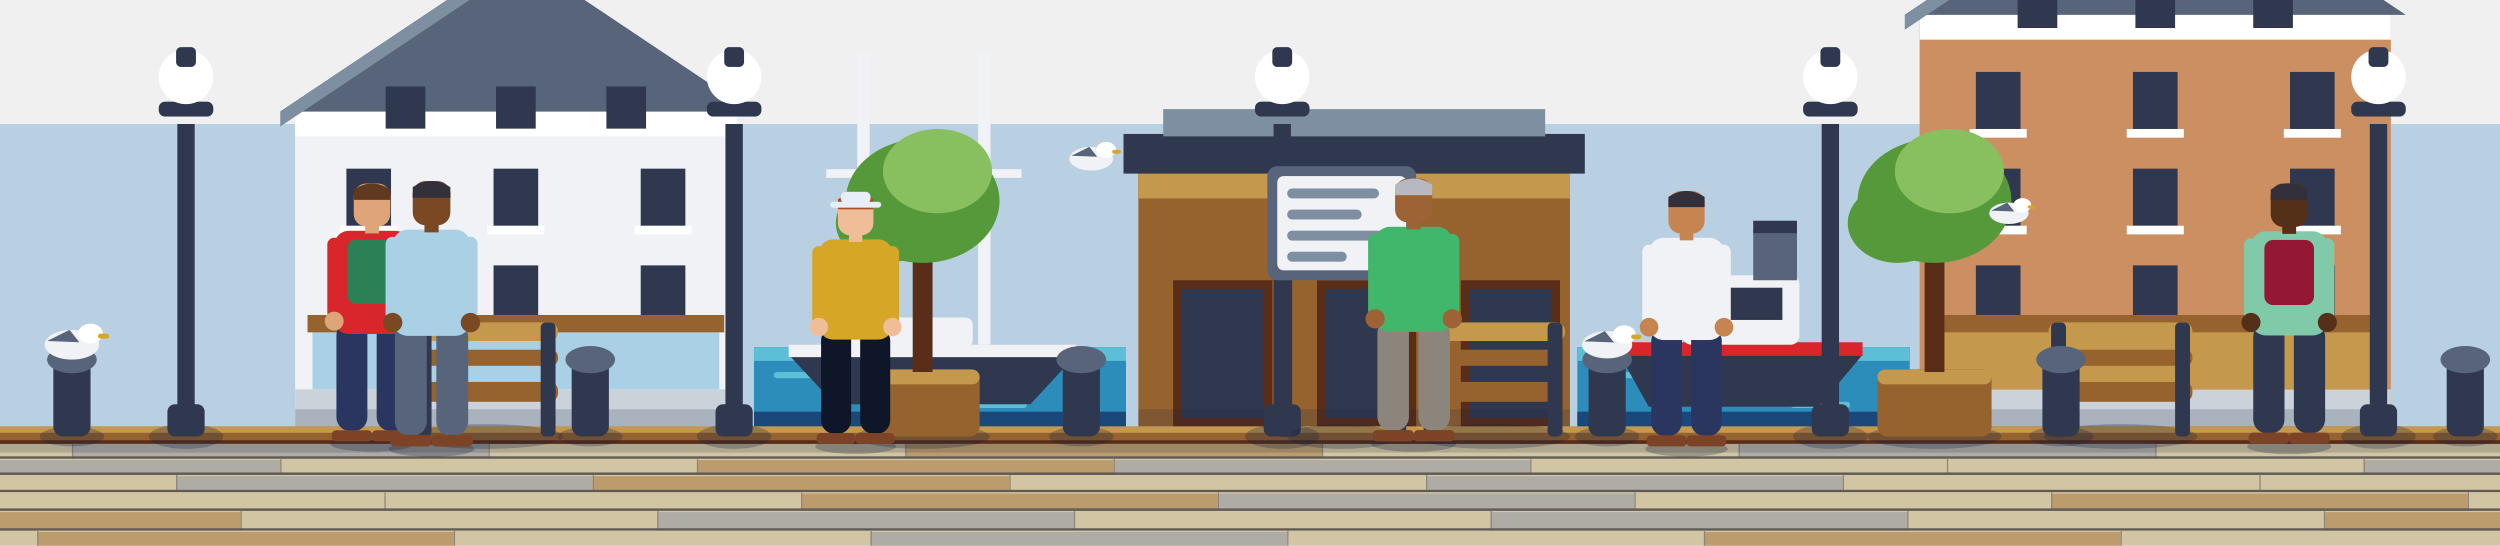
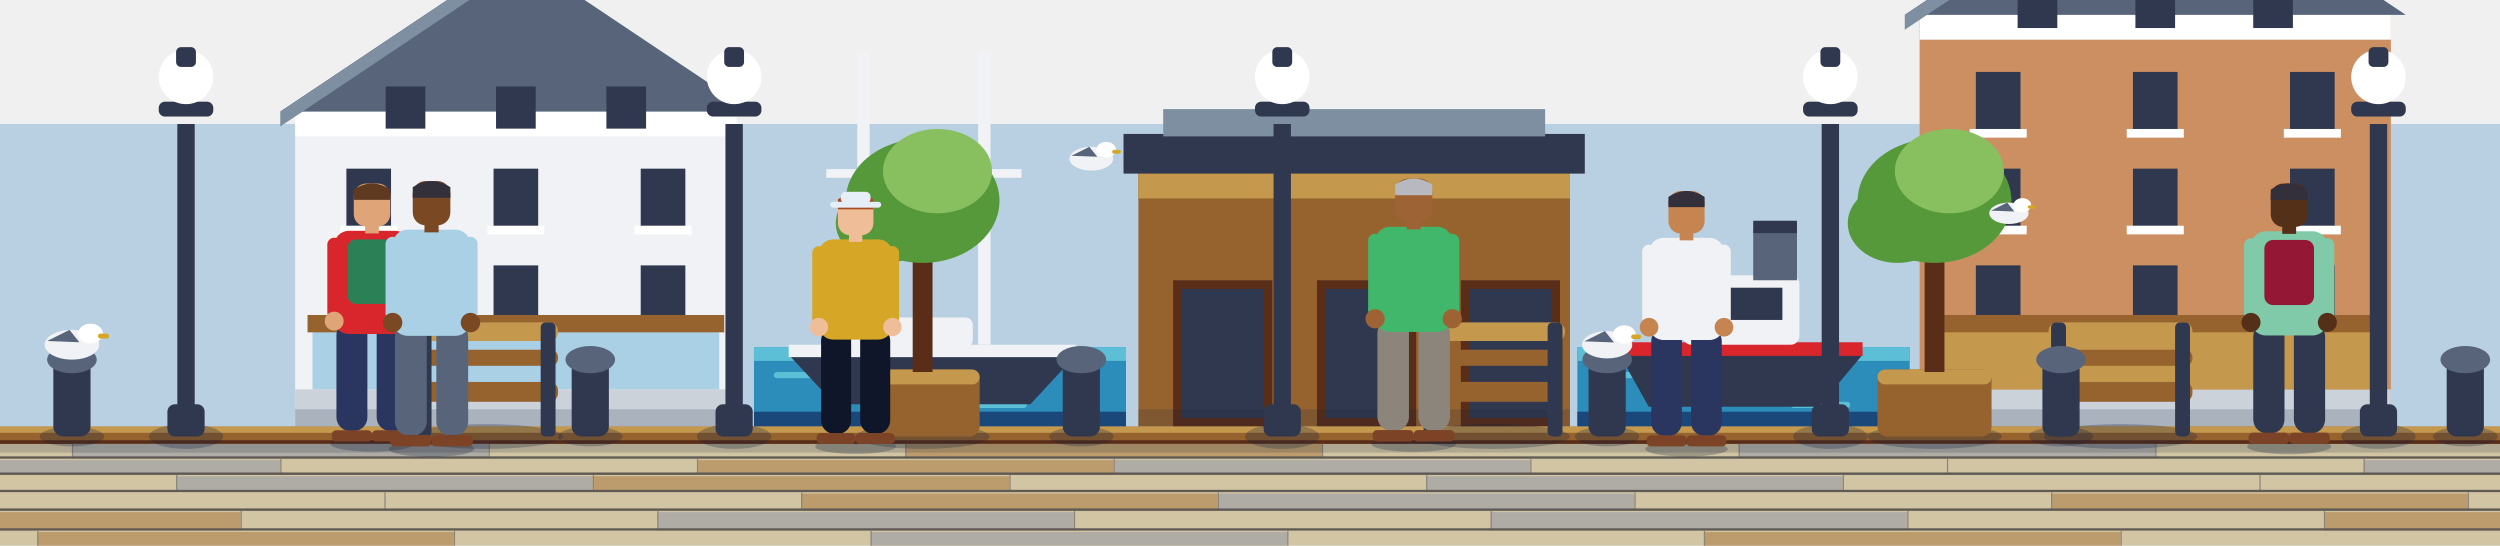
<svg xmlns="http://www.w3.org/2000/svg" width="2016" height="440" viewBox="0 0 2016 440" shape-rendering="geometricPrecision">
  <rect x="0" y="100" width="2016" height="244" fill="#b9cfe2" />
  <rect x="238" y="84" width="356" height="260" fill="#f0f2f5" />
  <rect x="238" y="84" width="356" height="26" fill="#ffffff" />
  <rect x="238" y="314" width="356" height="30" fill="#cbd2da" />
  <polygon points="226,90 416,-37.04 606,90" fill="#57647a" />
  <polygon points="226,90 416,-37.04 416,-25.04 226,102" fill="#7d8fa0" />
  <polygon points="296,75.72 327,37.72 358,75.72" fill="#57647a" />
  <rect x="311" y="69.72" width="32" height="34" fill="#30384f" />
  <polygon points="385,75.72 416,37.72 447,75.72" fill="#57647a" />
  <rect x="400" y="69.72" width="32" height="34" fill="#30384f" />
  <polygon points="474,75.72 505,37.72 536,75.72" fill="#57647a" />
  <rect x="489" y="69.72" width="32" height="34" fill="#30384f" />
  <rect x="279.33" y="136" width="36" height="48" fill="#30384f" />
  <rect x="274.33" y="182" width="46" height="7" fill="#ffffff" />
  <rect x="398" y="136" width="36" height="48" fill="#30384f" />
  <rect x="393" y="182" width="46" height="7" fill="#ffffff" />
  <rect x="516.67" y="136" width="36" height="48" fill="#30384f" />
  <rect x="511.67" y="182" width="46" height="7" fill="#ffffff" />
  <rect x="279.33" y="214" width="36" height="48" fill="#30384f" />
  <rect x="274.33" y="260" width="46" height="7" fill="#ffffff" />
  <rect x="398" y="214" width="36" height="48" fill="#30384f" />
  <rect x="393" y="260" width="46" height="7" fill="#ffffff" />
  <rect x="516.67" y="214" width="36" height="48" fill="#30384f" />
  <rect x="511.67" y="260" width="46" height="7" fill="#ffffff" />
  <rect x="252" y="262" width="328" height="52" fill="#a9d0e5" />
  <rect x="248" y="254" width="336" height="14" fill="#96632f" />
  <rect x="238" y="330" width="356" height="14" fill="#16203a" opacity="0.18" />
  <rect x="608" y="280" width="300" height="64" fill="#2c8cba" />
  <rect x="608" y="280" width="300" height="11" fill="#5cbfd6" />
  <rect x="624" y="300" width="48" height="5" rx="2.5" fill="#5cbfd6" />
  <rect x="702" y="312" width="48" height="5" rx="2.5" fill="#5cbfd6" />
  <rect x="780" y="324" width="48" height="5" rx="2.5" fill="#5cbfd6" />
  <path d="M 636 286 L 868 286 L 830.88 326 L 673.12 326 Z" fill="#30384f" />
  <rect x="636" y="278" width="232" height="10" fill="#f0f2f5" />
  <rect x="682.4" y="256" width="102.08" height="24" rx="6" fill="#f0f2f5" />
  <rect x="691.32" y="42" width="10" height="236" fill="#f0f2f5" />
  <rect x="666.32" y="136.4" width="60" height="7" fill="#f0f2f5" />
  <rect x="788.76" y="42" width="10" height="236" fill="#f0f2f5" />
  <rect x="763.76" y="136.4" width="60" height="7" fill="#f0f2f5" />
  <rect x="918" y="136" width="348" height="208" fill="#96632f" />
  <rect x="918" y="136" width="348" height="24" fill="#c5994d" />
  <rect x="906" y="108" width="372" height="32" fill="#30384f" />
  <rect x="938" y="88" width="308" height="22" fill="#7d8fa0" />
  <rect x="946" y="226" width="80" height="118" fill="#5a2d19" />
  <rect x="953" y="233" width="66" height="104" fill="#30384f" />
  <rect x="1062" y="226" width="80" height="118" fill="#5a2d19" />
  <rect x="1069" y="233" width="66" height="104" fill="#30384f" />
  <rect x="1178" y="226" width="80" height="118" fill="#5a2d19" />
  <rect x="1185" y="233" width="66" height="104" fill="#30384f" />
  <rect x="918" y="330" width="348" height="14" fill="#16203a" opacity="0.18" />
  <rect x="1272" y="280" width="268" height="64" fill="#2c8cba" />
  <rect x="1272" y="280" width="268" height="11" fill="#5cbfd6" />
  <rect x="1288" y="300" width="48" height="5" rx="2.5" fill="#5cbfd6" />
  <rect x="1366" y="312" width="48" height="5" rx="2.5" fill="#5cbfd6" />
  <rect x="1444" y="324" width="48" height="5" rx="2.5" fill="#5cbfd6" />
  <path d="M 1306 286 L 1502 286 L 1466.72 328 L 1329.52 328 Z" fill="#30384f" />
  <rect x="1306" y="276" width="196" height="11" fill="#d8262c" />
  <rect x="1356.96" y="222" width="94.08" height="56" rx="7" fill="#f0f2f5" />
  <rect x="1370.68" y="232" width="66.64" height="26" fill="#30384f" />
  <rect x="1413.8" y="186" width="35.28" height="40" fill="#57647a" />
  <rect x="1413.8" y="178" width="35.28" height="10" fill="#30384f" />
  <rect x="1548" y="6" width="380" height="338" fill="#cb8f62" />
  <rect x="1548" y="6" width="380" height="26" fill="#ffffff" />
  <rect x="1548" y="314" width="380" height="30" fill="#cbd2da" />
  <polygon points="1536,12 1738,-123.2 1940,12" fill="#57647a" />
  <polygon points="1536,12 1738,-123.2 1738,-111.2 1536,24" fill="#7d8fa0" />
  <polygon points="1612,-5.4 1643,-43.4 1674,-5.4" fill="#57647a" />
  <rect x="1627" y="-11.4" width="32" height="34" fill="#30384f" />
  <polygon points="1707,-5.4 1738,-43.4 1769,-5.4" fill="#57647a" />
  <rect x="1722" y="-11.4" width="32" height="34" fill="#30384f" />
  <polygon points="1802,-5.4 1833,-43.4 1864,-5.4" fill="#57647a" />
  <rect x="1817" y="-11.4" width="32" height="34" fill="#30384f" />
  <rect x="1593.33" y="58" width="36" height="48" fill="#30384f" />
  <rect x="1588.33" y="104" width="46" height="7" fill="#ffffff" />
  <rect x="1720" y="58" width="36" height="48" fill="#30384f" />
  <rect x="1715" y="104" width="46" height="7" fill="#ffffff" />
  <rect x="1846.67" y="58" width="36" height="48" fill="#30384f" />
  <rect x="1841.67" y="104" width="46" height="7" fill="#ffffff" />
  <rect x="1593.33" y="136" width="36" height="48" fill="#30384f" />
  <rect x="1588.33" y="182" width="46" height="7" fill="#ffffff" />
  <rect x="1720" y="136" width="36" height="48" fill="#30384f" />
  <rect x="1715" y="182" width="46" height="7" fill="#ffffff" />
  <rect x="1846.67" y="136" width="36" height="48" fill="#30384f" />
  <rect x="1841.67" y="182" width="46" height="7" fill="#ffffff" />
  <rect x="1593.33" y="214" width="36" height="48" fill="#30384f" />
  <rect x="1588.33" y="260" width="46" height="7" fill="#ffffff" />
  <rect x="1720" y="214" width="36" height="48" fill="#30384f" />
  <rect x="1715" y="260" width="46" height="7" fill="#ffffff" />
  <rect x="1846.67" y="214" width="36" height="48" fill="#30384f" />
  <rect x="1841.67" y="260" width="46" height="7" fill="#ffffff" />
  <rect x="1562" y="262" width="352" height="52" fill="#c5994d" />
  <rect x="1558" y="254" width="360" height="14" fill="#96632f" />
  <rect x="1548" y="330" width="380" height="14" fill="#16203a" opacity="0.18" />
  <rect x="608" y="332" width="300" height="12" fill="#1a487a" />
  <rect x="1272" y="332" width="268" height="12" fill="#1a487a" />
  <rect x="0" y="344" width="2016" height="14" fill="#96632f" />
  <rect x="0" y="344" width="2016" height="5" fill="#c5994d" />
  <rect x="0" y="355" width="2016" height="3" fill="#5a2d19" />
  <rect x="0" y="358" width="2016" height="82" fill="#d2c5a3" />
  <rect x="58" y="358" width="336" height="12" fill="#afaca5" />
  <rect x="730" y="358" width="336" height="12" fill="#bc9c6d" />
  <rect x="1402" y="358" width="336" height="12" fill="#afaca5" />
  <rect x="58" y="358" width="1" height="12" fill="#8b857c" />
  <rect x="394" y="358" width="1" height="12" fill="#8b857c" />
  <rect x="730" y="358" width="1" height="12" fill="#8b857c" />
  <rect x="1066" y="358" width="1" height="12" fill="#8b857c" />
  <rect x="1402" y="358" width="1" height="12" fill="#8b857c" />
  <rect x="1738" y="358" width="1" height="12" fill="#8b857c" />
  <rect x="0" y="370" width="226" height="13" fill="#afaca5" />
  <rect x="562" y="370" width="336" height="13" fill="#bc9c6d" />
  <rect x="898" y="370" width="336" height="13" fill="#afaca5" />
  <rect x="1906" y="370" width="110" height="13" fill="#afaca5" />
  <rect x="0" y="368" width="2016" height="2" fill="#605a55" />
  <rect x="0" y="370" width="2016" height="1" fill="#d2c5a3" />
  <rect x="226" y="370" width="1" height="13" fill="#8b857c" />
  <rect x="562" y="370" width="1" height="13" fill="#8b857c" />
  <rect x="898" y="370" width="1" height="13" fill="#8b857c" />
  <rect x="1234" y="370" width="1" height="13" fill="#8b857c" />
  <rect x="1570" y="370" width="1" height="13" fill="#8b857c" />
  <rect x="1906" y="370" width="1" height="13" fill="#8b857c" />
  <rect x="142" y="383" width="336" height="14" fill="#afaca5" />
  <rect x="478" y="383" width="336" height="14" fill="#bc9c6d" />
  <rect x="1150" y="383" width="336" height="14" fill="#afaca5" />
  <rect x="0" y="381" width="2016" height="2" fill="#605a55" />
  <rect x="0" y="383" width="2016" height="1" fill="#d2c5a3" />
  <rect x="142" y="383" width="1" height="14" fill="#8b857c" />
  <rect x="478" y="383" width="1" height="14" fill="#8b857c" />
  <rect x="814" y="383" width="1" height="14" fill="#8b857c" />
  <rect x="1150" y="383" width="1" height="14" fill="#8b857c" />
  <rect x="1486" y="383" width="1" height="14" fill="#8b857c" />
  <rect x="1822" y="383" width="1" height="14" fill="#8b857c" />
  <rect x="646" y="397" width="336" height="15" fill="#bc9c6d" />
  <rect x="982" y="397" width="336" height="15" fill="#afaca5" />
  <rect x="1654" y="397" width="336" height="15" fill="#bc9c6d" />
  <rect x="0" y="395" width="2016" height="2" fill="#605a55" />
  <rect x="0" y="397" width="2016" height="1" fill="#d2c5a3" />
  <rect x="310" y="397" width="1" height="15" fill="#8b857c" />
  <rect x="646" y="397" width="1" height="15" fill="#8b857c" />
  <rect x="982" y="397" width="1" height="15" fill="#8b857c" />
  <rect x="1318" y="397" width="1" height="15" fill="#8b857c" />
  <rect x="1654" y="397" width="1" height="15" fill="#8b857c" />
  <rect x="1990" y="397" width="1" height="15" fill="#8b857c" />
  <rect x="0" y="412" width="194" height="16" fill="#bc9c6d" />
  <rect x="530" y="412" width="336" height="16" fill="#afaca5" />
  <rect x="1202" y="412" width="336" height="16" fill="#afaca5" />
  <rect x="1874" y="412" width="142" height="16" fill="#bc9c6d" />
  <rect x="0" y="410" width="2016" height="2" fill="#605a55" />
  <rect x="0" y="412" width="2016" height="1" fill="#d2c5a3" />
  <rect x="194" y="412" width="1" height="16" fill="#8b857c" />
  <rect x="530" y="412" width="1" height="16" fill="#8b857c" />
  <rect x="866" y="412" width="1" height="16" fill="#8b857c" />
  <rect x="1202" y="412" width="1" height="16" fill="#8b857c" />
  <rect x="1538" y="412" width="1" height="16" fill="#8b857c" />
  <rect x="1874" y="412" width="1" height="16" fill="#8b857c" />
  <rect x="30" y="428" width="336" height="12" fill="#bc9c6d" />
  <rect x="702" y="428" width="336" height="12" fill="#afaca5" />
  <rect x="1374" y="428" width="336" height="12" fill="#bc9c6d" />
  <rect x="0" y="426" width="2016" height="2" fill="#605a55" />
  <rect x="0" y="428" width="2016" height="1" fill="#d2c5a3" />
  <rect x="30" y="428" width="1" height="12" fill="#8b857c" />
  <rect x="366" y="428" width="1" height="12" fill="#8b857c" />
  <rect x="702" y="428" width="1" height="12" fill="#8b857c" />
  <rect x="1038" y="428" width="1" height="12" fill="#8b857c" />
  <rect x="1374" y="428" width="1" height="12" fill="#8b857c" />
  <rect x="1710" y="428" width="1" height="12" fill="#8b857c" />
  <rect x="0" y="358" width="2016" height="7" fill="#16203a" opacity="0.18" />
  <ellipse cx="150" cy="352" rx="30" ry="10" fill="#16203a" opacity="0.28" />
  <rect x="135" y="326" width="30" height="26" rx="6" fill="#30384f" />
  <rect x="143" y="100" width="14" height="228" fill="#30384f" />
  <rect x="128" y="82" width="44" height="12" rx="5" fill="#30384f" />
  <circle cx="150" cy="62" r="22" fill="#ffffff" />
  <rect x="142" y="38" width="16" height="16" rx="4" fill="#30384f" />
  <ellipse cx="592" cy="352" rx="30" ry="10" fill="#16203a" opacity="0.28" />
  <rect x="577" y="326" width="30" height="26" rx="6" fill="#30384f" />
  <rect x="585" y="100" width="14" height="228" fill="#30384f" />
  <rect x="570" y="82" width="44" height="12" rx="5" fill="#30384f" />
  <circle cx="592" cy="62" r="22" fill="#ffffff" />
  <rect x="584" y="38" width="16" height="16" rx="4" fill="#30384f" />
  <ellipse cx="1034" cy="352" rx="30" ry="10" fill="#16203a" opacity="0.28" />
  <rect x="1019" y="326" width="30" height="26" rx="6" fill="#30384f" />
  <rect x="1027" y="100" width="14" height="228" fill="#30384f" />
  <rect x="1012" y="82" width="44" height="12" rx="5" fill="#30384f" />
  <circle cx="1034" cy="62" r="22" fill="#ffffff" />
  <rect x="1026" y="38" width="16" height="16" rx="4" fill="#30384f" />
  <ellipse cx="1476" cy="352" rx="30" ry="10" fill="#16203a" opacity="0.28" />
  <rect x="1461" y="326" width="30" height="26" rx="6" fill="#30384f" />
  <rect x="1469" y="100" width="14" height="228" fill="#30384f" />
  <rect x="1454" y="82" width="44" height="12" rx="5" fill="#30384f" />
  <circle cx="1476" cy="62" r="22" fill="#ffffff" />
  <rect x="1468" y="38" width="16" height="16" rx="4" fill="#30384f" />
  <ellipse cx="1918" cy="352" rx="30" ry="10" fill="#16203a" opacity="0.28" />
  <rect x="1903" y="326" width="30" height="26" rx="6" fill="#30384f" />
  <rect x="1911" y="100" width="14" height="228" fill="#30384f" />
  <rect x="1896" y="82" width="44" height="12" rx="5" fill="#30384f" />
  <circle cx="1918" cy="62" r="22" fill="#ffffff" />
  <rect x="1910" y="38" width="16" height="16" rx="4" fill="#30384f" />
  <ellipse cx="392" cy="352" rx="62" ry="10" fill="#16203a" opacity="0.28" />
  <rect x="334" y="308" width="116" height="16" rx="7" fill="#96632f" />
  <rect x="334" y="260" width="116" height="15" rx="7" fill="#c5994d" />
  <rect x="334" y="282" width="116" height="13" rx="6" fill="#96632f" />
  <rect x="336" y="260" width="12" height="92" rx="4" fill="#30384f" />
  <rect x="436" y="260" width="12" height="92" rx="4" fill="#30384f" />
  <ellipse cx="1204" cy="352" rx="62" ry="10" fill="#16203a" opacity="0.28" />
  <rect x="1146" y="308" width="116" height="16" rx="7" fill="#96632f" />
  <rect x="1146" y="260" width="116" height="15" rx="7" fill="#c5994d" />
  <rect x="1146" y="282" width="116" height="13" rx="6" fill="#96632f" />
  <rect x="1148" y="260" width="12" height="92" rx="4" fill="#30384f" />
  <rect x="1248" y="260" width="12" height="92" rx="4" fill="#30384f" />
  <ellipse cx="1710" cy="352" rx="62" ry="10" fill="#16203a" opacity="0.28" />
  <rect x="1652" y="308" width="116" height="16" rx="7" fill="#96632f" />
  <rect x="1652" y="260" width="116" height="15" rx="7" fill="#c5994d" />
  <rect x="1652" y="282" width="116" height="13" rx="6" fill="#96632f" />
  <rect x="1654" y="260" width="12" height="92" rx="4" fill="#30384f" />
  <rect x="1754" y="260" width="12" height="92" rx="4" fill="#30384f" />
  <ellipse cx="58" cy="352" rx="26" ry="8" fill="#16203a" opacity="0.28" />
  <rect x="43" y="290" width="30" height="62" rx="8" fill="#30384f" />
  <ellipse cx="58" cy="290" rx="20" ry="11" fill="#57647a" />
  <ellipse cx="476" cy="352" rx="26" ry="8" fill="#16203a" opacity="0.28" />
  <rect x="461" y="290" width="30" height="62" rx="8" fill="#30384f" />
  <ellipse cx="476" cy="290" rx="20" ry="11" fill="#57647a" />
  <ellipse cx="872" cy="352" rx="26" ry="8" fill="#16203a" opacity="0.28" />
  <rect x="857" y="290" width="30" height="62" rx="8" fill="#30384f" />
  <ellipse cx="872" cy="290" rx="20" ry="11" fill="#57647a" />
  <ellipse cx="1296" cy="352" rx="26" ry="8" fill="#16203a" opacity="0.28" />
  <rect x="1281" y="290" width="30" height="62" rx="8" fill="#30384f" />
  <ellipse cx="1296" cy="290" rx="20" ry="11" fill="#57647a" />
  <ellipse cx="1662" cy="352" rx="26" ry="8" fill="#16203a" opacity="0.28" />
  <rect x="1647" y="290" width="30" height="62" rx="8" fill="#30384f" />
  <ellipse cx="1662" cy="290" rx="20" ry="11" fill="#57647a" />
  <ellipse cx="1988" cy="352" rx="26" ry="8" fill="#16203a" opacity="0.28" />
  <rect x="1973" y="290" width="30" height="62" rx="8" fill="#30384f" />
  <ellipse cx="1988" cy="290" rx="20" ry="11" fill="#57647a" />
  <ellipse cx="744" cy="352" rx="54" ry="10" fill="#16203a" opacity="0.28" />
  <rect x="698" y="298" width="92" height="54" rx="8" fill="#96632f" />
  <rect x="698" y="298" width="92" height="12" rx="6" fill="#c5994d" />
  <rect x="736" y="204" width="16" height="96" fill="#5a2d19" />
  <ellipse cx="744" cy="162" rx="62" ry="50" fill="#56993a" />
  <ellipse cx="714" cy="180" rx="40" ry="32" fill="#56993a" />
  <ellipse cx="756" cy="138" rx="44" ry="34" fill="#89c05f" />
  <ellipse cx="1560" cy="352" rx="54" ry="10" fill="#16203a" opacity="0.28" />
  <rect x="1514" y="298" width="92" height="54" rx="8" fill="#96632f" />
  <rect x="1514" y="298" width="92" height="12" rx="6" fill="#c5994d" />
  <rect x="1552" y="204" width="16" height="96" fill="#5a2d19" />
  <ellipse cx="1560" cy="162" rx="62" ry="50" fill="#56993a" />
  <ellipse cx="1530" cy="180" rx="40" ry="32" fill="#56993a" />
  <ellipse cx="1572" cy="138" rx="44" ry="34" fill="#89c05f" />
-   <ellipse cx="1082" cy="352" rx="44" ry="10" fill="#16203a" opacity="0.28" />
-   <rect x="1030" y="220" width="12" height="132" rx="4" fill="#30384f" />
-   <rect x="1122" y="220" width="12" height="132" rx="4" fill="#30384f" />
-   <rect x="1022" y="134" width="120" height="92" rx="8" fill="#57647a" />
-   <rect x="1030" y="142" width="104" height="76" rx="5" fill="#f0f2f5" />
-   <rect x="1038" y="152" width="74" height="8" rx="4" fill="#7d8fa0" />
-   <rect x="1038" y="169" width="60" height="8" rx="4" fill="#7d8fa0" />
-   <rect x="1038" y="186" width="82" height="8" rx="4" fill="#7d8fa0" />
-   <rect x="1038" y="203" width="48" height="8" rx="4" fill="#7d8fa0" />
  <ellipse cx="58" cy="278" rx="22" ry="12" fill="#f0f2f5" />
  <ellipse cx="73" cy="269" rx="10" ry="8" fill="#ffffff" />
  <path d="M 38 275 L 56 266 L 64 276 Z" fill="#57647a" />
  <rect x="79" y="269" width="9" height="4" rx="2" fill="#d6a727" />
  <ellipse cx="1296" cy="278" rx="20.24" ry="11.04" fill="#f0f2f5" />
  <ellipse cx="1309.8" cy="269.72" rx="9.2" ry="7.36" fill="#ffffff" />
  <path d="M 1277.6 275.24 L 1294.16 266.96 L 1301.52 276.16 Z" fill="#57647a" />
  <rect x="1315.32" y="269.72" width="8.28" height="3.68" rx="2" fill="#d6a727" />
  <ellipse cx="880" cy="128" rx="17.6" ry="9.6" fill="#f0f2f5" />
  <ellipse cx="892" cy="120.8" rx="8" ry="6.4" fill="#ffffff" />
  <path d="M 864 125.6 L 878.4 118.4 L 884.8 126.4 Z" fill="#57647a" />
  <rect x="896.8" y="120.8" width="7.2" height="3.2" rx="2" fill="#d6a727" />
  <ellipse cx="1620" cy="172" rx="15.84" ry="8.64" fill="#f0f2f5" />
  <ellipse cx="1630.8" cy="165.52" rx="7.2" ry="5.76" fill="#ffffff" />
  <path d="M 1605.6 169.84 L 1618.56 163.36 L 1624.32 170.56 Z" fill="#57647a" />
  <rect x="1635.12" y="165.52" width="6.48" height="2.88" rx="2" fill="#d6a727" />
  <ellipse cx="300" cy="358" rx="33.56" ry="6.24" fill="#16203a" opacity="0.28" />
  <rect x="271.3" y="258.93" width="24.96" height="88.75" rx="11.23" fill="#2b3660" />
  <rect x="267.55" y="346.99" width="32.45" height="9.01" rx="3.47" fill="#7c4327" />
  <rect x="303.74" y="258.93" width="24.96" height="88.75" rx="11.23" fill="#2b3660" />
  <rect x="300" y="346.99" width="32.45" height="9.01" rx="3.47" fill="#7c4327" />
  <rect x="269.49" y="186.13" width="61.01" height="83.2" rx="11.79" fill="#d8262c" />
  <rect x="263.95" y="191.68" width="11.09" height="65.87" rx="5.55" fill="#d8262c" />
  <circle cx="269.49" cy="258.93" r="7.63" fill="#dfa477" />
  <rect x="324.96" y="191.68" width="11.09" height="65.87" rx="5.55" fill="#d8262c" />
  <circle cx="330.51" cy="258.93" r="7.63" fill="#dfa477" />
  <rect x="280.17" y="193.07" width="39.66" height="52" rx="6.93" fill="#2c8055" />
  <rect x="294.45" y="174.35" width="11.09" height="13.87" fill="#dfa477" />
  <rect x="285.27" y="148" width="29.47" height="34.67" rx="10.02" fill="#dfa477" />
  <path d="M 285.27 161.17 L 285.27 152.85 Q 300 143.15 314.73 152.85 L 314.73 161.17 Z" fill="#5f3a20" />
  <ellipse cx="348" cy="362" rx="34.53" ry="6.42" fill="#16203a" opacity="0.28" />
  <rect x="318.47" y="260.13" width="25.68" height="91.31" rx="11.56" fill="#57647a" />
  <rect x="314.62" y="350.73" width="33.38" height="9.27" rx="3.57" fill="#7c4327" />
  <rect x="351.85" y="260.13" width="25.68" height="91.31" rx="11.56" fill="#57647a" />
  <rect x="348" y="350.73" width="33.38" height="9.27" rx="3.57" fill="#7c4327" />
  <rect x="316.61" y="185.23" width="62.77" height="85.6" rx="12.13" fill="#a9d0e5" />
  <rect x="310.91" y="190.94" width="11.41" height="67.77" rx="5.71" fill="#a9d0e5" />
  <circle cx="316.61" cy="260.13" r="7.85" fill="#7a4923" />
  <rect x="373.68" y="190.94" width="11.41" height="67.77" rx="5.71" fill="#a9d0e5" />
  <circle cx="379.39" cy="260.13" r="7.85" fill="#7a4923" />
  <rect x="342.29" y="173.11" width="11.41" height="14.27" fill="#7a4923" />
  <rect x="332.84" y="146" width="30.32" height="35.67" rx="10.31" fill="#7a4923" />
  <path d="M 332.84 159.55 L 332.84 150.99 Q 348 141.01 363.16 150.99 L 363.16 159.55 Z" fill="#33303c" />
  <ellipse cx="690" cy="360" rx="32.59" ry="6.06" fill="#16203a" opacity="0.28" />
  <rect x="662.12" y="263.73" width="24.24" height="86.19" rx="10.91" fill="#101629" />
  <rect x="658.49" y="349.25" width="31.51" height="8.75" rx="3.37" fill="#7c4327" />
  <rect x="693.64" y="263.73" width="24.24" height="86.19" rx="10.91" fill="#101629" />
  <rect x="690" y="349.25" width="31.51" height="8.75" rx="3.37" fill="#7c4327" />
  <rect x="660.37" y="193.03" width="59.25" height="80.8" rx="11.45" fill="#d6a727" />
  <rect x="654.99" y="198.42" width="10.77" height="63.97" rx="5.39" fill="#d6a727" />
  <circle cx="660.37" cy="263.73" r="7.41" fill="#efbe99" />
  <rect x="714.24" y="198.42" width="10.77" height="63.97" rx="5.39" fill="#d6a727" />
  <circle cx="719.63" cy="263.73" r="7.41" fill="#efbe99" />
  <rect x="684.61" y="181.59" width="10.77" height="13.47" fill="#efbe99" />
  <rect x="675.69" y="156" width="28.62" height="33.67" rx="9.73" fill="#efbe99" />
  <path d="M 675.69 168.79 L 675.69 160.71 Q 690 151.29 704.31 160.71 L 704.31 168.79 Z" fill="#a94d22" />
  <rect x="669.4" y="162.73" width="41.21" height="4.71" rx="2.36" fill="#e6eff7" />
  <rect x="677.98" y="154.65" width="24.04" height="9.43" rx="4.04" fill="#e6eff7" />
  <ellipse cx="1140" cy="358" rx="34.2" ry="6.36" fill="#16203a" opacity="0.28" />
  <rect x="1110.74" y="257.07" width="25.44" height="90.45" rx="11.45" fill="#8b857c" />
  <rect x="1106.93" y="346.81" width="33.07" height="9.19" rx="3.53" fill="#7c4327" />
  <rect x="1143.82" y="257.07" width="25.44" height="90.45" rx="11.45" fill="#8b857c" />
  <rect x="1140" y="346.81" width="33.07" height="9.19" rx="3.53" fill="#7c4327" />
  <rect x="1108.91" y="182.87" width="62.19" height="84.8" rx="12.01" fill="#41b76b" />
  <rect x="1103.25" y="188.52" width="11.31" height="67.13" rx="5.65" fill="#41b76b" />
  <circle cx="1108.91" cy="257.07" r="7.77" fill="#9e6334" />
  <rect x="1165.44" y="188.52" width="11.31" height="67.13" rx="5.65" fill="#41b76b" />
  <circle cx="1171.09" cy="257.07" r="7.77" fill="#9e6334" />
  <rect x="1134.35" y="170.85" width="11.31" height="14.13" fill="#9e6334" />
  <rect x="1124.98" y="144" width="30.03" height="35.33" rx="10.21" fill="#9e6334" />
  <path d="M 1124.98 157.43 L 1124.98 148.95 Q 1140 139.05 1155.02 148.95 L 1155.02 157.43 Z" fill="#b8b8c0" />
  <ellipse cx="1360" cy="362" rx="33.23" ry="6.18" fill="#16203a" opacity="0.28" />
  <rect x="1331.57" y="263.87" width="24.72" height="87.89" rx="11.12" fill="#2b3660" />
  <rect x="1327.86" y="351.07" width="32.14" height="8.93" rx="3.43" fill="#7c4327" />
  <rect x="1363.71" y="263.87" width="24.72" height="87.89" rx="11.12" fill="#2b3660" />
  <rect x="1360" y="351.07" width="32.14" height="8.93" rx="3.43" fill="#7c4327" />
  <rect x="1329.79" y="191.77" width="60.43" height="82.4" rx="11.67" fill="#f0f2f5" />
  <rect x="1324.29" y="197.26" width="10.99" height="65.23" rx="5.49" fill="#f0f2f5" />
  <circle cx="1329.79" cy="263.87" r="7.55" fill="#c68550" />
  <rect x="1384.72" y="197.26" width="10.99" height="65.23" rx="5.49" fill="#f0f2f5" />
  <circle cx="1390.21" cy="263.87" r="7.55" fill="#c68550" />
  <rect x="1354.51" y="180.09" width="10.99" height="13.73" fill="#c68550" />
  <rect x="1345.41" y="154" width="29.18" height="34.33" rx="9.92" fill="#c68550" />
  <path d="M 1345.41 167.05 L 1345.41 158.81 Q 1360 149.19 1374.59 158.81 L 1374.59 167.05 Z" fill="#33303c" />
  <ellipse cx="1846" cy="360" rx="33.88" ry="6.3" fill="#16203a" opacity="0.28" />
  <rect x="1817.02" y="260" width="25.2" height="89.6" rx="11.34" fill="#30384f" />
  <rect x="1813.24" y="348.9" width="32.76" height="9.1" rx="3.5" fill="#7c4327" />
  <rect x="1849.78" y="260" width="25.2" height="89.6" rx="11.34" fill="#30384f" />
  <rect x="1846" y="348.9" width="32.76" height="9.1" rx="3.5" fill="#7c4327" />
  <rect x="1815.2" y="186.5" width="61.6" height="84" rx="11.9" fill="#80caaa" />
  <rect x="1809.6" y="192.1" width="11.2" height="66.5" rx="5.6" fill="#80caaa" />
  <circle cx="1815.2" cy="260" r="7.7" fill="#553018" />
  <rect x="1871.2" y="192.1" width="11.2" height="66.5" rx="5.6" fill="#80caaa" />
  <circle cx="1876.8" cy="260" r="7.7" fill="#553018" />
  <rect x="1825.98" y="193.5" width="40.04" height="52.5" rx="7" fill="#941835" />
  <rect x="1840.4" y="174.6" width="11.2" height="14" fill="#553018" />
  <rect x="1831.12" y="148" width="29.75" height="35" rx="10.12" fill="#553018" />
  <path d="M 1831.12 161.3 L 1831.12 152.9 Q 1846 143.1 1860.88 152.9 L 1860.88 161.3 Z" fill="#33303c" />
</svg>
